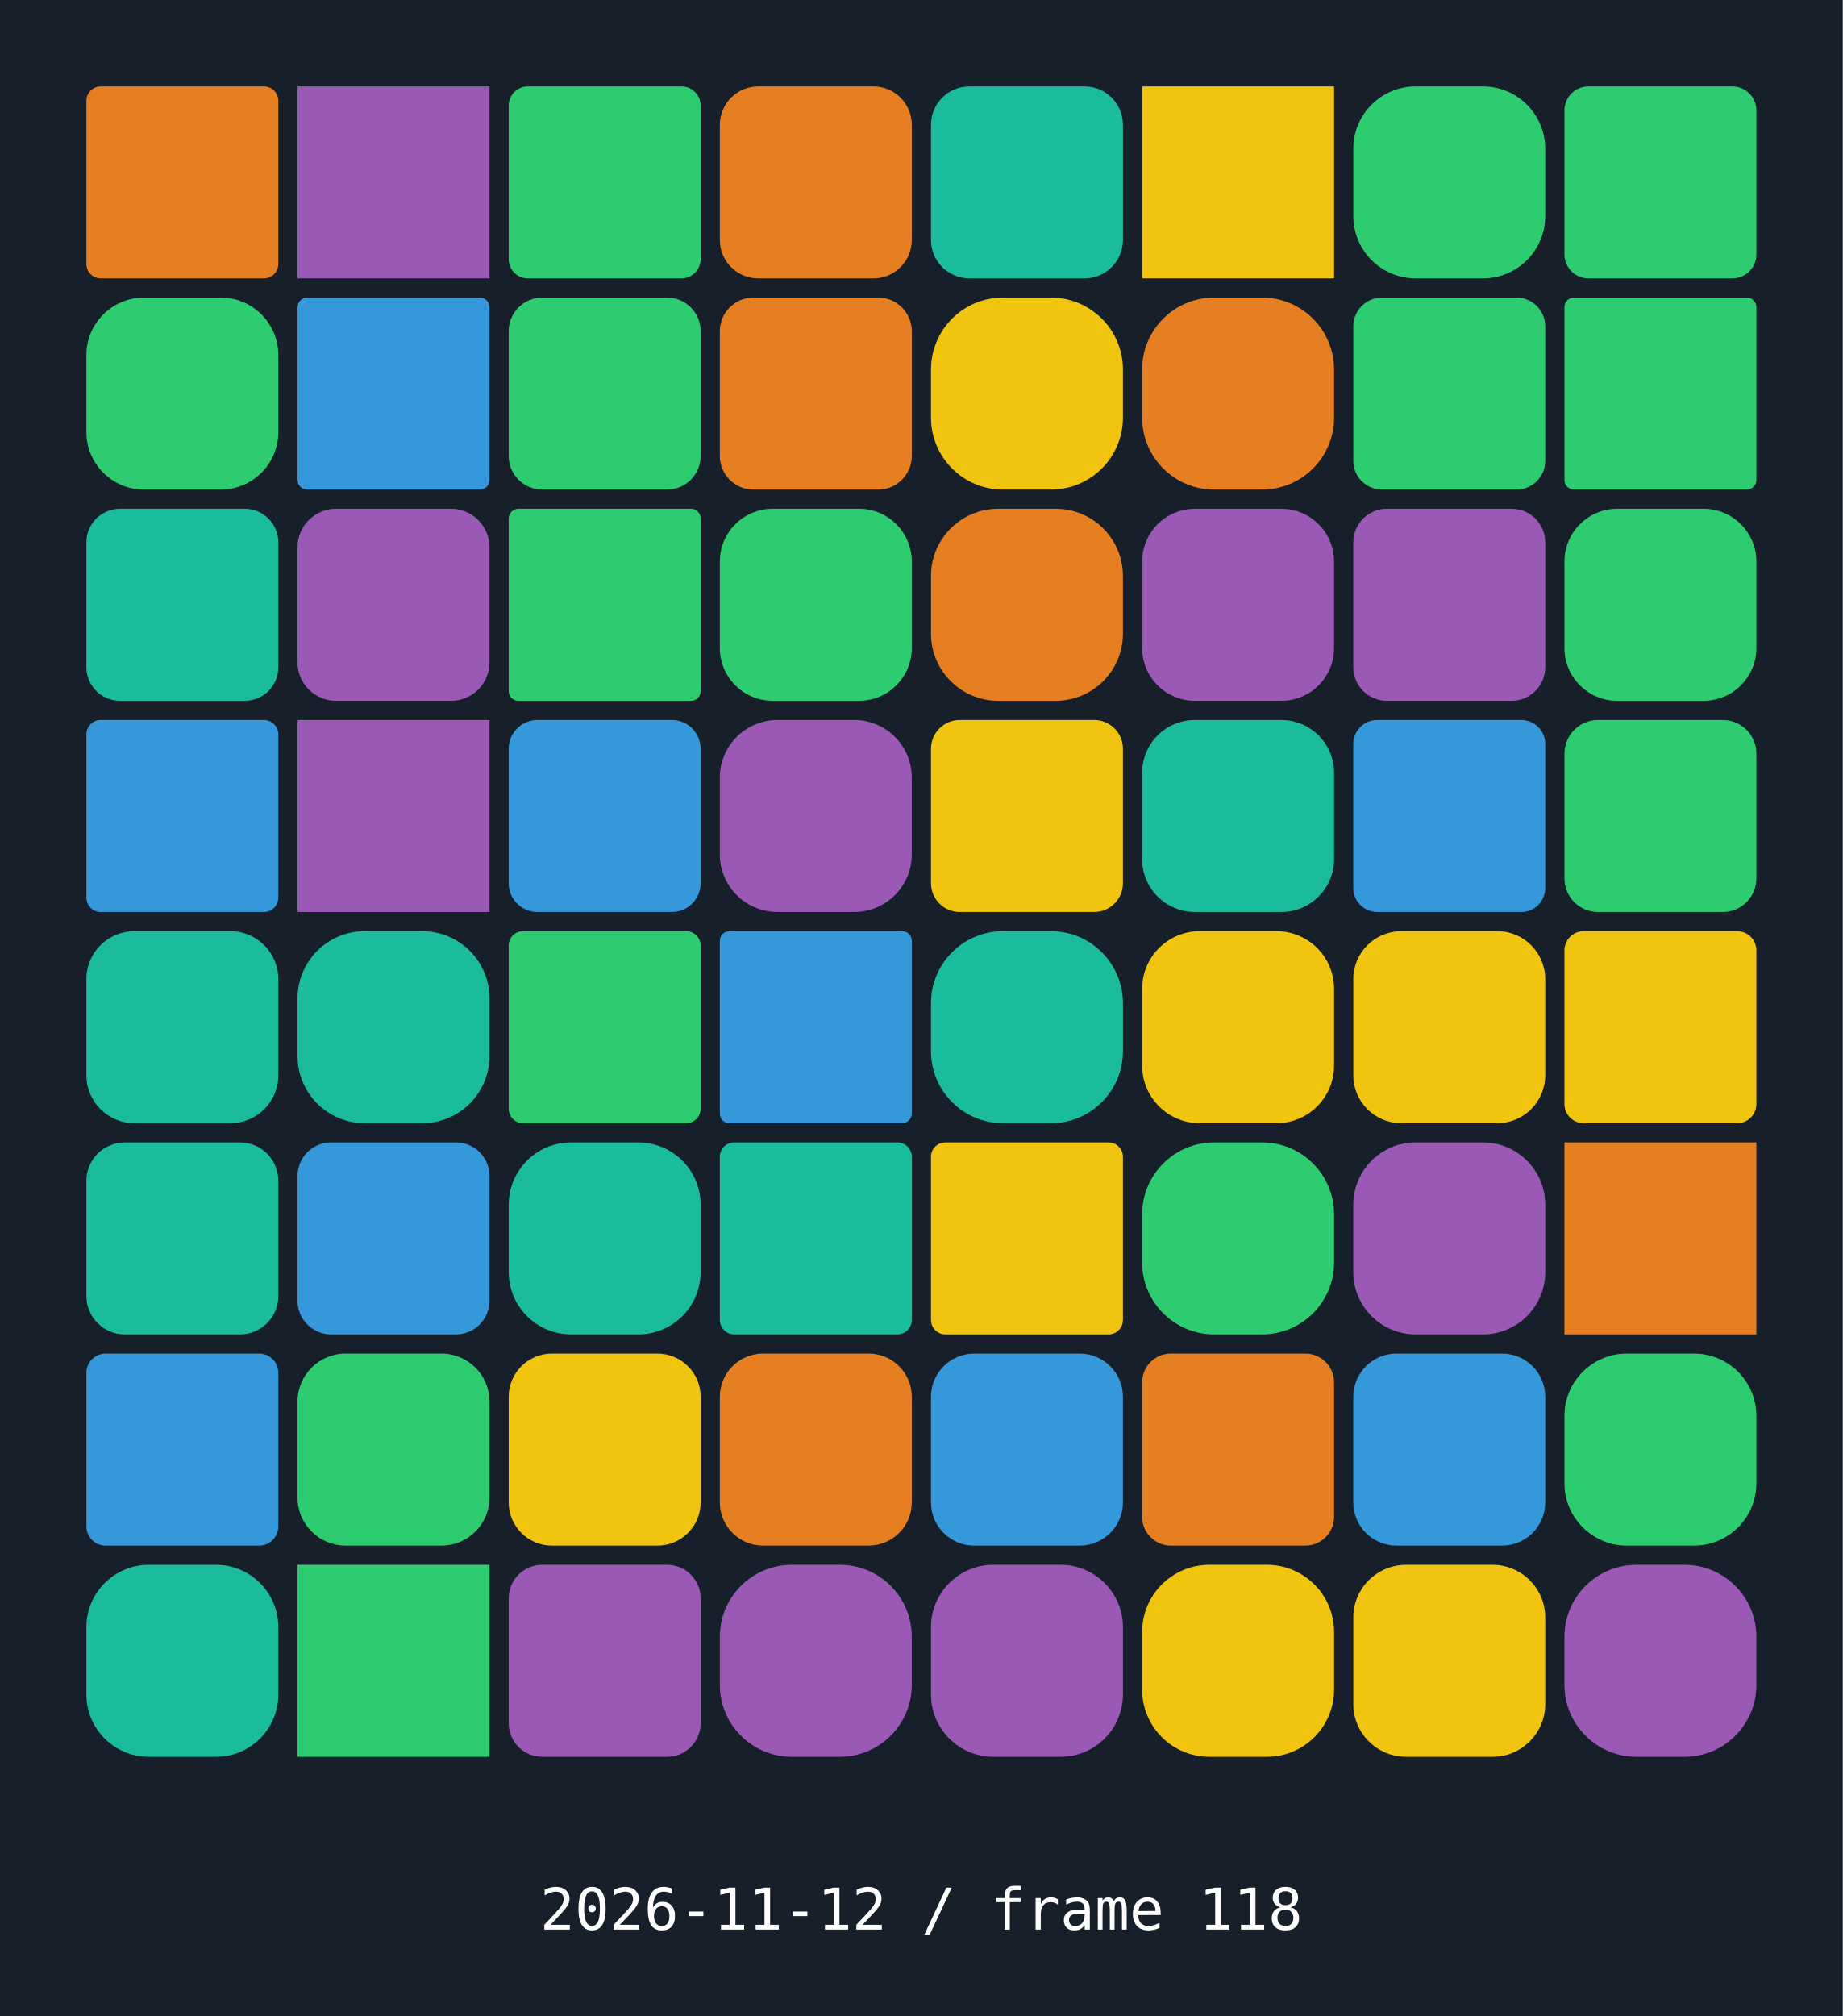
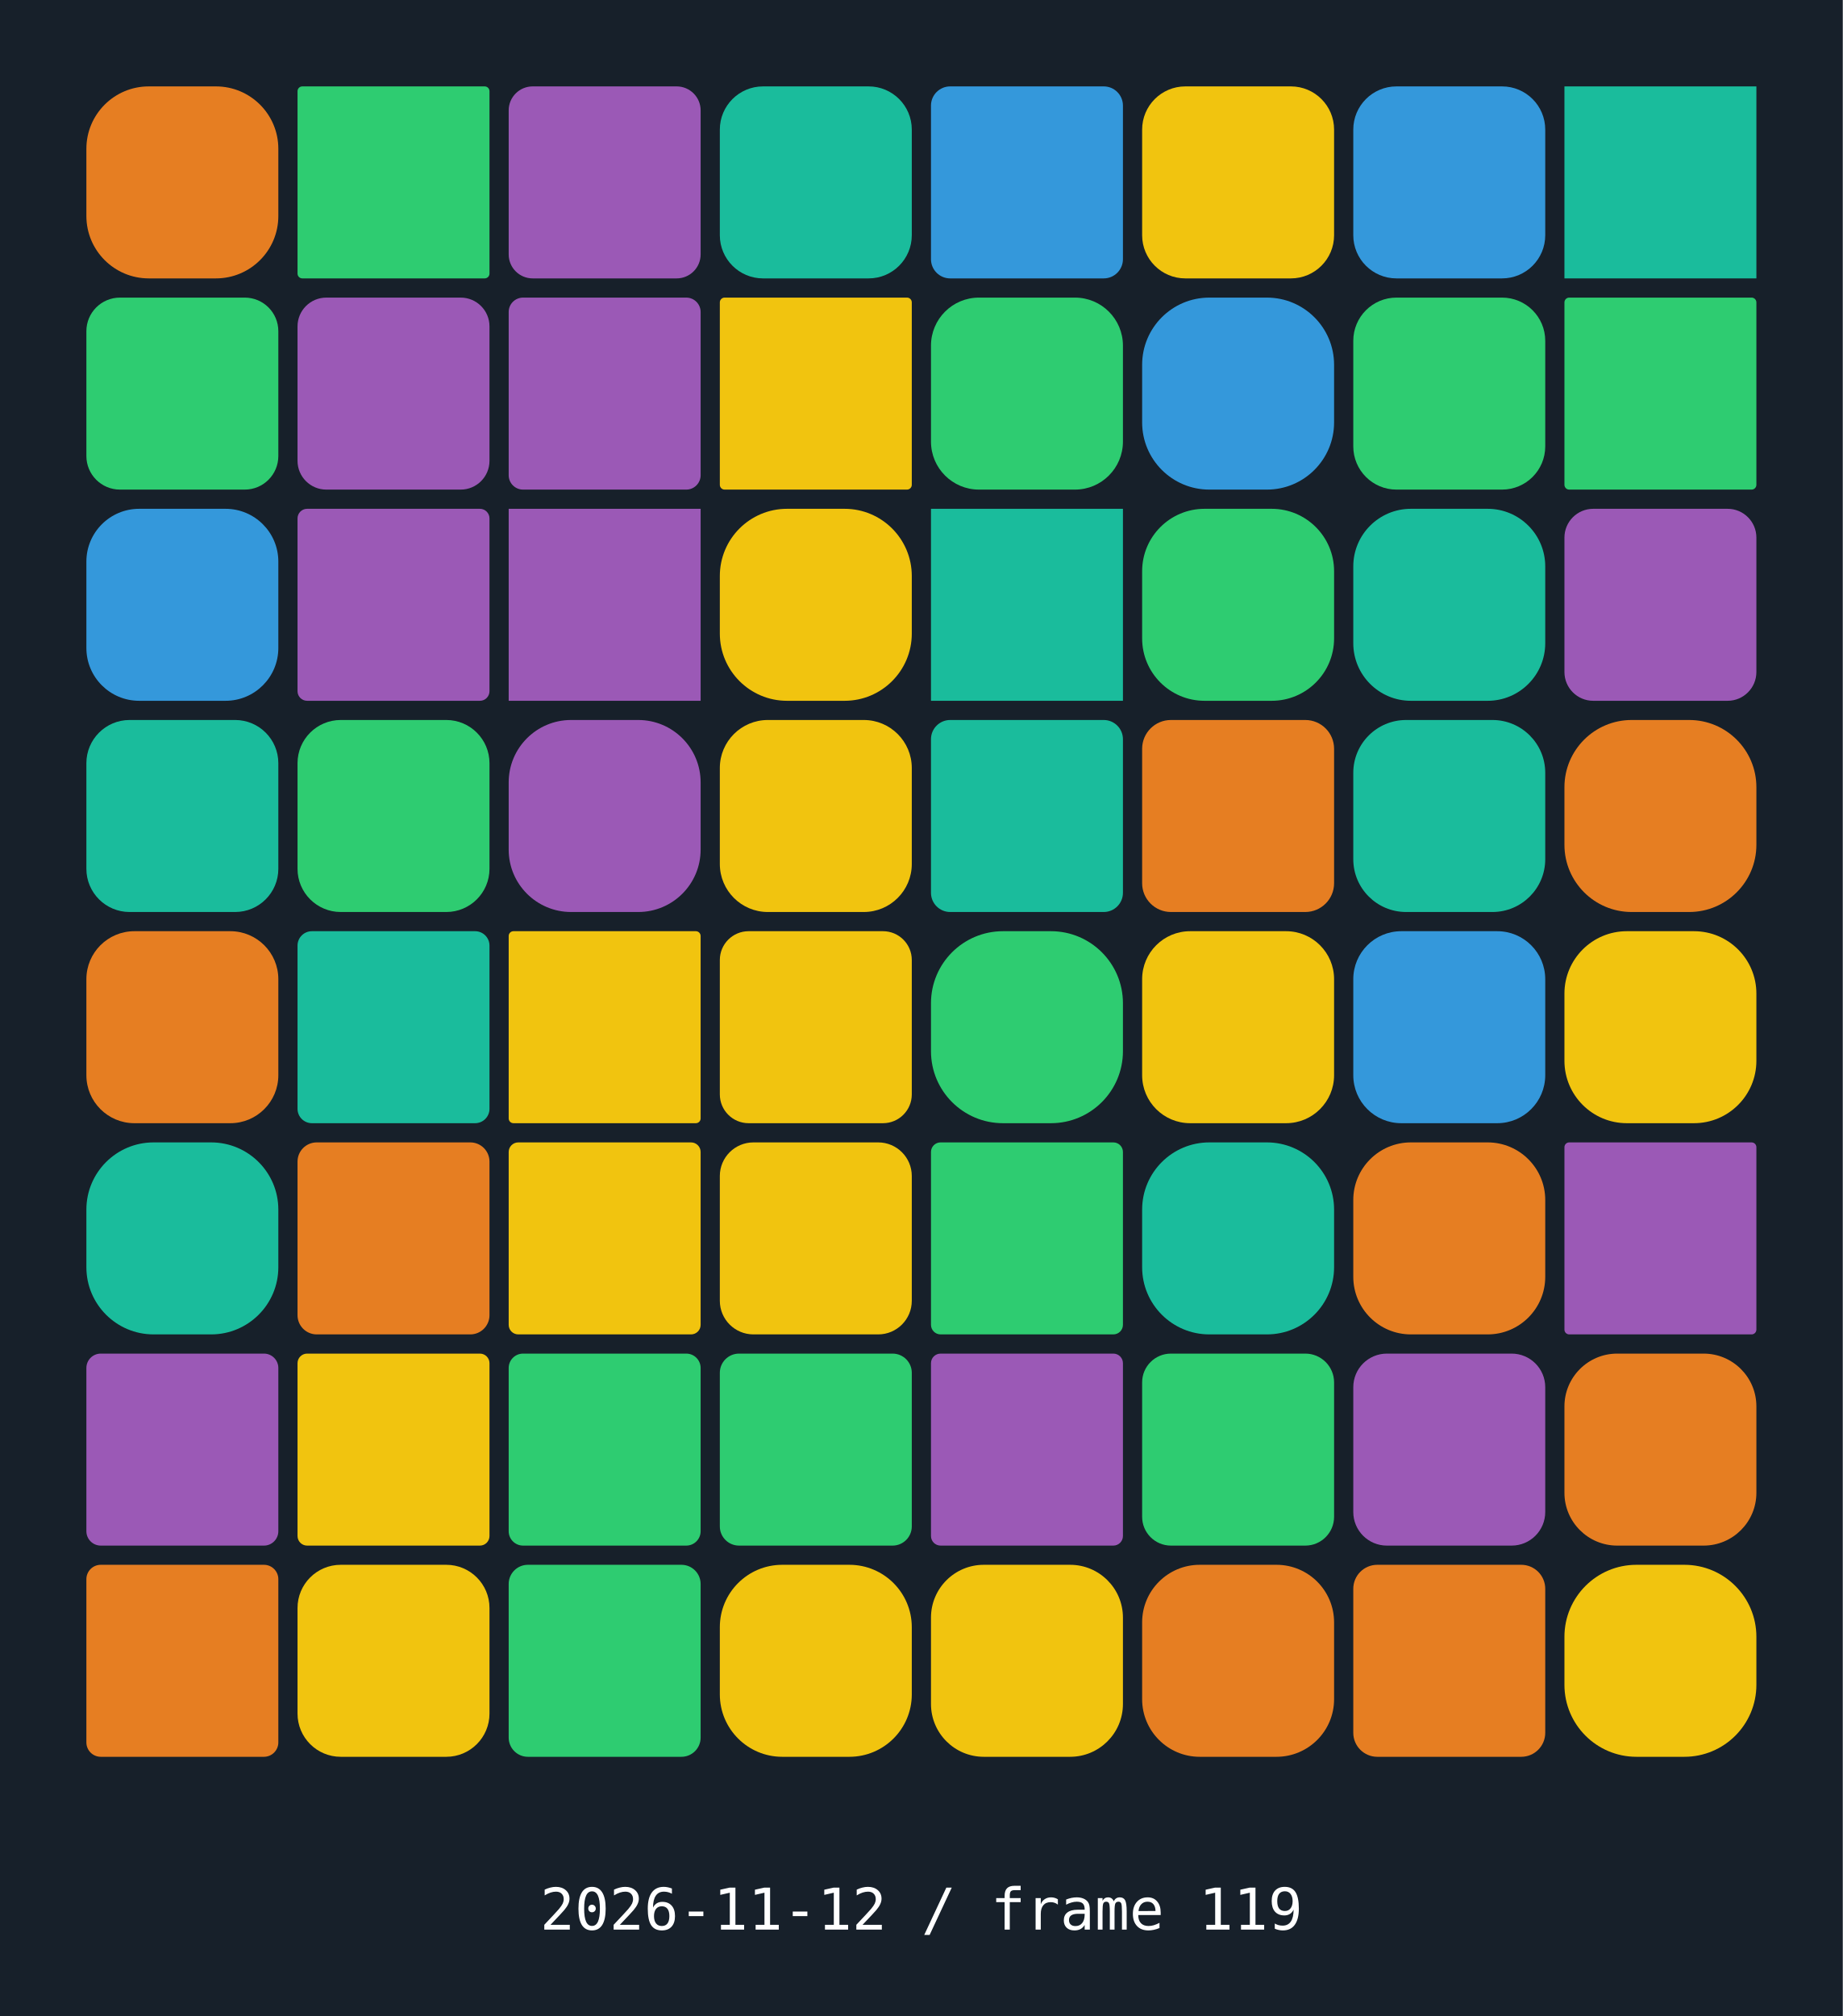
<svg xmlns="http://www.w3.org/2000/svg" width="384" height="420" viewBox="0 0 384 420">
  <rect width="384" height="420" fill="#17202a" />
-   <rect x="18" y="18" width="40" height="40" rx="3" fill="#e67e22" />
-   <rect x="62" y="18" width="40" height="40" rx="0" fill="#9b59b6" />
-   <rect x="106" y="18" width="40" height="40" rx="4" fill="#2ecc71" />
-   <rect x="150" y="18" width="40" height="40" rx="8" fill="#e67e22" />
-   <rect x="194" y="18" width="40" height="40" rx="8" fill="#1abc9c" />
-   <rect x="238" y="18" width="40" height="40" rx="0" fill="#f1c40f" />
-   <rect x="282" y="18" width="40" height="40" rx="13" fill="#2ecc71" />
-   <rect x="326" y="18" width="40" height="40" rx="5" fill="#2ecc71" />
-   <rect x="18" y="62" width="40" height="40" rx="12" fill="#2ecc71" />
-   <rect x="62" y="62" width="40" height="40" rx="2" fill="#3498db" />
-   <rect x="106" y="62" width="40" height="40" rx="7" fill="#2ecc71" />
-   <rect x="150" y="62" width="40" height="40" rx="7" fill="#e67e22" />
-   <rect x="194" y="62" width="40" height="40" rx="15" fill="#f1c40f" />
-   <rect x="238" y="62" width="40" height="40" rx="15" fill="#e67e22" />
-   <rect x="282" y="62" width="40" height="40" rx="6" fill="#2ecc71" />
-   <rect x="326" y="62" width="40" height="40" rx="2" fill="#2ecc71" />
-   <rect x="18" y="106" width="40" height="40" rx="7" fill="#1abc9c" />
-   <rect x="62" y="106" width="40" height="40" rx="8" fill="#9b59b6" />
-   <rect x="106" y="106" width="40" height="40" rx="2" fill="#2ecc71" />
-   <rect x="150" y="106" width="40" height="40" rx="11" fill="#2ecc71" />
-   <rect x="194" y="106" width="40" height="40" rx="14" fill="#e67e22" />
-   <rect x="238" y="106" width="40" height="40" rx="11" fill="#9b59b6" />
-   <rect x="282" y="106" width="40" height="40" rx="7" fill="#9b59b6" />
-   <rect x="326" y="106" width="40" height="40" rx="11" fill="#2ecc71" />
-   <rect x="18" y="150" width="40" height="40" rx="3" fill="#3498db" />
-   <rect x="62" y="150" width="40" height="40" rx="0" fill="#9b59b6" />
-   <rect x="106" y="150" width="40" height="40" rx="6" fill="#3498db" />
-   <rect x="150" y="150" width="40" height="40" rx="12" fill="#9b59b6" />
-   <rect x="194" y="150" width="40" height="40" rx="6" fill="#f1c40f" />
-   <rect x="238" y="150" width="40" height="40" rx="11" fill="#1abc9c" />
-   <rect x="282" y="150" width="40" height="40" rx="5" fill="#3498db" />
-   <rect x="326" y="150" width="40" height="40" rx="7" fill="#2ecc71" />
-   <rect x="18" y="194" width="40" height="40" rx="10" fill="#1abc9c" />
-   <rect x="62" y="194" width="40" height="40" rx="14" fill="#1abc9c" />
-   <rect x="106" y="194" width="40" height="40" rx="3" fill="#2ecc71" />
-   <rect x="150" y="194" width="40" height="40" rx="2" fill="#3498db" />
-   <rect x="194" y="194" width="40" height="40" rx="15" fill="#1abc9c" />
-   <rect x="238" y="194" width="40" height="40" rx="12" fill="#f1c40f" />
-   <rect x="282" y="194" width="40" height="40" rx="10" fill="#f1c40f" />
-   <rect x="326" y="194" width="40" height="40" rx="4" fill="#f1c40f" />
-   <rect x="18" y="238" width="40" height="40" rx="8" fill="#1abc9c" />
-   <rect x="62" y="238" width="40" height="40" rx="7" fill="#3498db" />
-   <rect x="106" y="238" width="40" height="40" rx="13" fill="#1abc9c" />
-   <rect x="150" y="238" width="40" height="40" rx="3" fill="#1abc9c" />
-   <rect x="194" y="238" width="40" height="40" rx="3" fill="#f1c40f" />
-   <rect x="238" y="238" width="40" height="40" rx="15" fill="#2ecc71" />
-   <rect x="282" y="238" width="40" height="40" rx="13" fill="#9b59b6" />
-   <rect x="326" y="238" width="40" height="40" rx="0" fill="#e67e22" />
-   <rect x="18" y="282" width="40" height="40" rx="4" fill="#3498db" />
-   <rect x="62" y="282" width="40" height="40" rx="10" fill="#2ecc71" />
-   <rect x="106" y="282" width="40" height="40" rx="9" fill="#f1c40f" />
-   <rect x="150" y="282" width="40" height="40" rx="9" fill="#e67e22" />
-   <rect x="194" y="282" width="40" height="40" rx="9" fill="#3498db" />
-   <rect x="238" y="282" width="40" height="40" rx="6" fill="#e67e22" />
-   <rect x="282" y="282" width="40" height="40" rx="9" fill="#3498db" />
-   <rect x="326" y="282" width="40" height="40" rx="13" fill="#2ecc71" />
-   <rect x="18" y="326" width="40" height="40" rx="13" fill="#1abc9c" />
-   <rect x="62" y="326" width="40" height="40" rx="0" fill="#2ecc71" />
-   <rect x="106" y="326" width="40" height="40" rx="7" fill="#9b59b6" />
-   <rect x="150" y="326" width="40" height="40" rx="15" fill="#9b59b6" />
-   <rect x="194" y="326" width="40" height="40" rx="13" fill="#9b59b6" />
-   <rect x="238" y="326" width="40" height="40" rx="14" fill="#f1c40f" />
-   <rect x="282" y="326" width="40" height="40" rx="11" fill="#f1c40f" />
-   <rect x="326" y="326" width="40" height="40" rx="15" fill="#9b59b6" />
-   <text x="192" y="402" text-anchor="middle" fill="#ffffff" font-family="monospace">2026-11-12 / frame 118</text>
+   <rect x="18" y="18" width="40" height="40" rx="13" fill="#e67e22" />
+   <rect x="62" y="18" width="40" height="40" rx="1" fill="#2ecc71" />
+   <rect x="106" y="18" width="40" height="40" rx="5" fill="#9b59b6" />
+   <rect x="150" y="18" width="40" height="40" rx="9" fill="#1abc9c" />
+   <rect x="194" y="18" width="40" height="40" rx="4" fill="#3498db" />
+   <rect x="238" y="18" width="40" height="40" rx="9" fill="#f1c40f" />
+   <rect x="282" y="18" width="40" height="40" rx="9" fill="#3498db" />
+   <rect x="326" y="18" width="40" height="40" rx="0" fill="#1abc9c" />
+   <rect x="18" y="62" width="40" height="40" rx="7" fill="#2ecc71" />
+   <rect x="62" y="62" width="40" height="40" rx="6" fill="#9b59b6" />
+   <rect x="106" y="62" width="40" height="40" rx="3" fill="#9b59b6" />
+   <rect x="150" y="62" width="40" height="40" rx="1" fill="#f1c40f" />
+   <rect x="194" y="62" width="40" height="40" rx="10" fill="#2ecc71" />
+   <rect x="238" y="62" width="40" height="40" rx="14" fill="#3498db" />
+   <rect x="282" y="62" width="40" height="40" rx="9" fill="#2ecc71" />
+   <rect x="326" y="62" width="40" height="40" rx="1" fill="#2ecc71" />
+   <rect x="18" y="106" width="40" height="40" rx="11" fill="#3498db" />
+   <rect x="62" y="106" width="40" height="40" rx="2" fill="#9b59b6" />
+   <rect x="106" y="106" width="40" height="40" rx="0" fill="#9b59b6" />
+   <rect x="150" y="106" width="40" height="40" rx="14" fill="#f1c40f" />
+   <rect x="194" y="106" width="40" height="40" rx="0" fill="#1abc9c" />
+   <rect x="238" y="106" width="40" height="40" rx="13" fill="#2ecc71" />
+   <rect x="282" y="106" width="40" height="40" rx="12" fill="#1abc9c" />
+   <rect x="326" y="106" width="40" height="40" rx="6" fill="#9b59b6" />
+   <rect x="18" y="150" width="40" height="40" rx="9" fill="#1abc9c" />
+   <rect x="62" y="150" width="40" height="40" rx="9" fill="#2ecc71" />
+   <rect x="106" y="150" width="40" height="40" rx="13" fill="#9b59b6" />
+   <rect x="150" y="150" width="40" height="40" rx="10" fill="#f1c40f" />
+   <rect x="194" y="150" width="40" height="40" rx="4" fill="#1abc9c" />
+   <rect x="238" y="150" width="40" height="40" rx="6" fill="#e67e22" />
+   <rect x="282" y="150" width="40" height="40" rx="11" fill="#1abc9c" />
+   <rect x="326" y="150" width="40" height="40" rx="14" fill="#e67e22" />
+   <rect x="18" y="194" width="40" height="40" rx="10" fill="#e67e22" />
+   <rect x="62" y="194" width="40" height="40" rx="3" fill="#1abc9c" />
+   <rect x="106" y="194" width="40" height="40" rx="1" fill="#f1c40f" />
+   <rect x="150" y="194" width="40" height="40" rx="6" fill="#f1c40f" />
+   <rect x="194" y="194" width="40" height="40" rx="15" fill="#2ecc71" />
+   <rect x="238" y="194" width="40" height="40" rx="10" fill="#f1c40f" />
+   <rect x="282" y="194" width="40" height="40" rx="10" fill="#3498db" />
+   <rect x="326" y="194" width="40" height="40" rx="13" fill="#f1c40f" />
+   <rect x="18" y="238" width="40" height="40" rx="14" fill="#1abc9c" />
+   <rect x="62" y="238" width="40" height="40" rx="4" fill="#e67e22" />
+   <rect x="106" y="238" width="40" height="40" rx="2" fill="#f1c40f" />
+   <rect x="150" y="238" width="40" height="40" rx="7" fill="#f1c40f" />
+   <rect x="194" y="238" width="40" height="40" rx="2" fill="#2ecc71" />
+   <rect x="238" y="238" width="40" height="40" rx="14" fill="#1abc9c" />
+   <rect x="282" y="238" width="40" height="40" rx="12" fill="#e67e22" />
+   <rect x="326" y="238" width="40" height="40" rx="1" fill="#9b59b6" />
+   <rect x="18" y="282" width="40" height="40" rx="3" fill="#9b59b6" />
+   <rect x="62" y="282" width="40" height="40" rx="2" fill="#f1c40f" />
+   <rect x="106" y="282" width="40" height="40" rx="3" fill="#2ecc71" />
+   <rect x="150" y="282" width="40" height="40" rx="4" fill="#2ecc71" />
+   <rect x="194" y="282" width="40" height="40" rx="2" fill="#9b59b6" />
+   <rect x="238" y="282" width="40" height="40" rx="6" fill="#2ecc71" />
+   <rect x="282" y="282" width="40" height="40" rx="7" fill="#9b59b6" />
+   <rect x="326" y="282" width="40" height="40" rx="11" fill="#e67e22" />
+   <rect x="18" y="326" width="40" height="40" rx="3" fill="#e67e22" />
+   <rect x="62" y="326" width="40" height="40" rx="9" fill="#f1c40f" />
+   <rect x="106" y="326" width="40" height="40" rx="4" fill="#2ecc71" />
+   <rect x="150" y="326" width="40" height="40" rx="13" fill="#f1c40f" />
+   <rect x="194" y="326" width="40" height="40" rx="11" fill="#f1c40f" />
+   <rect x="238" y="326" width="40" height="40" rx="12" fill="#e67e22" />
+   <rect x="282" y="326" width="40" height="40" rx="5" fill="#e67e22" />
+   <rect x="326" y="326" width="40" height="40" rx="15" fill="#f1c40f" />
+   <text x="192" y="402" text-anchor="middle" fill="#ffffff" font-family="monospace">2026-11-12 / frame 119</text>
</svg>
